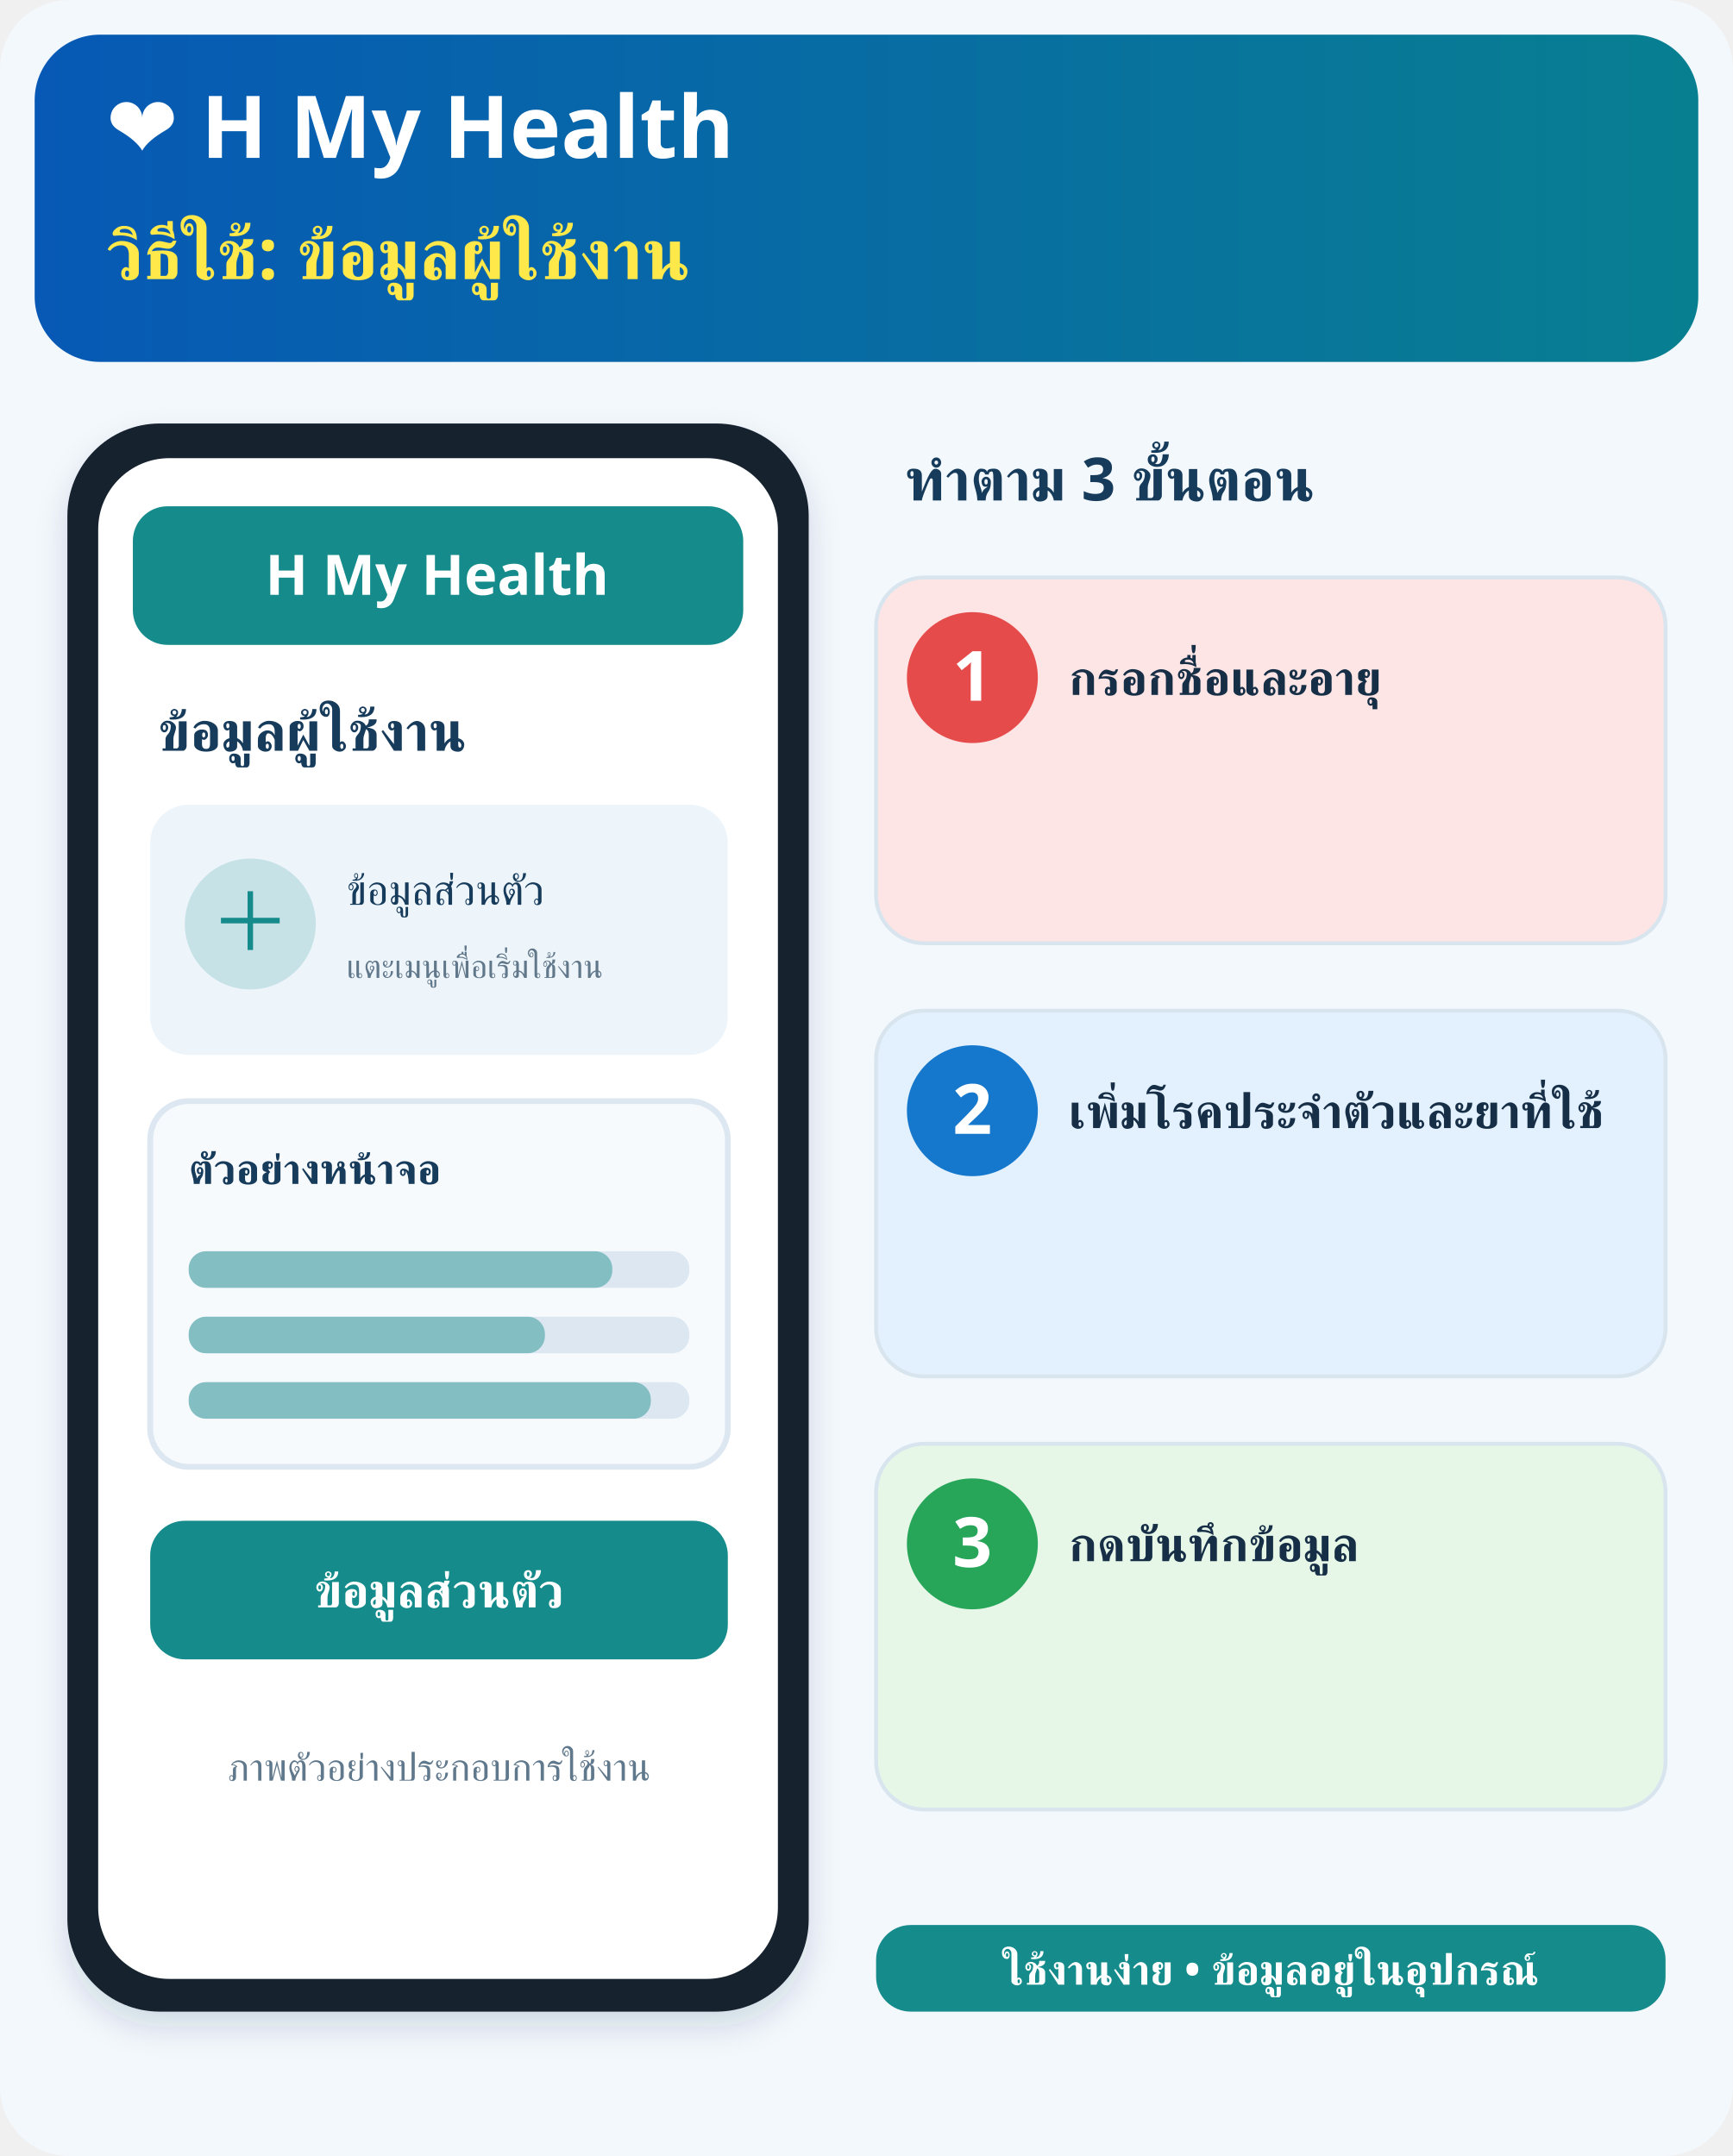
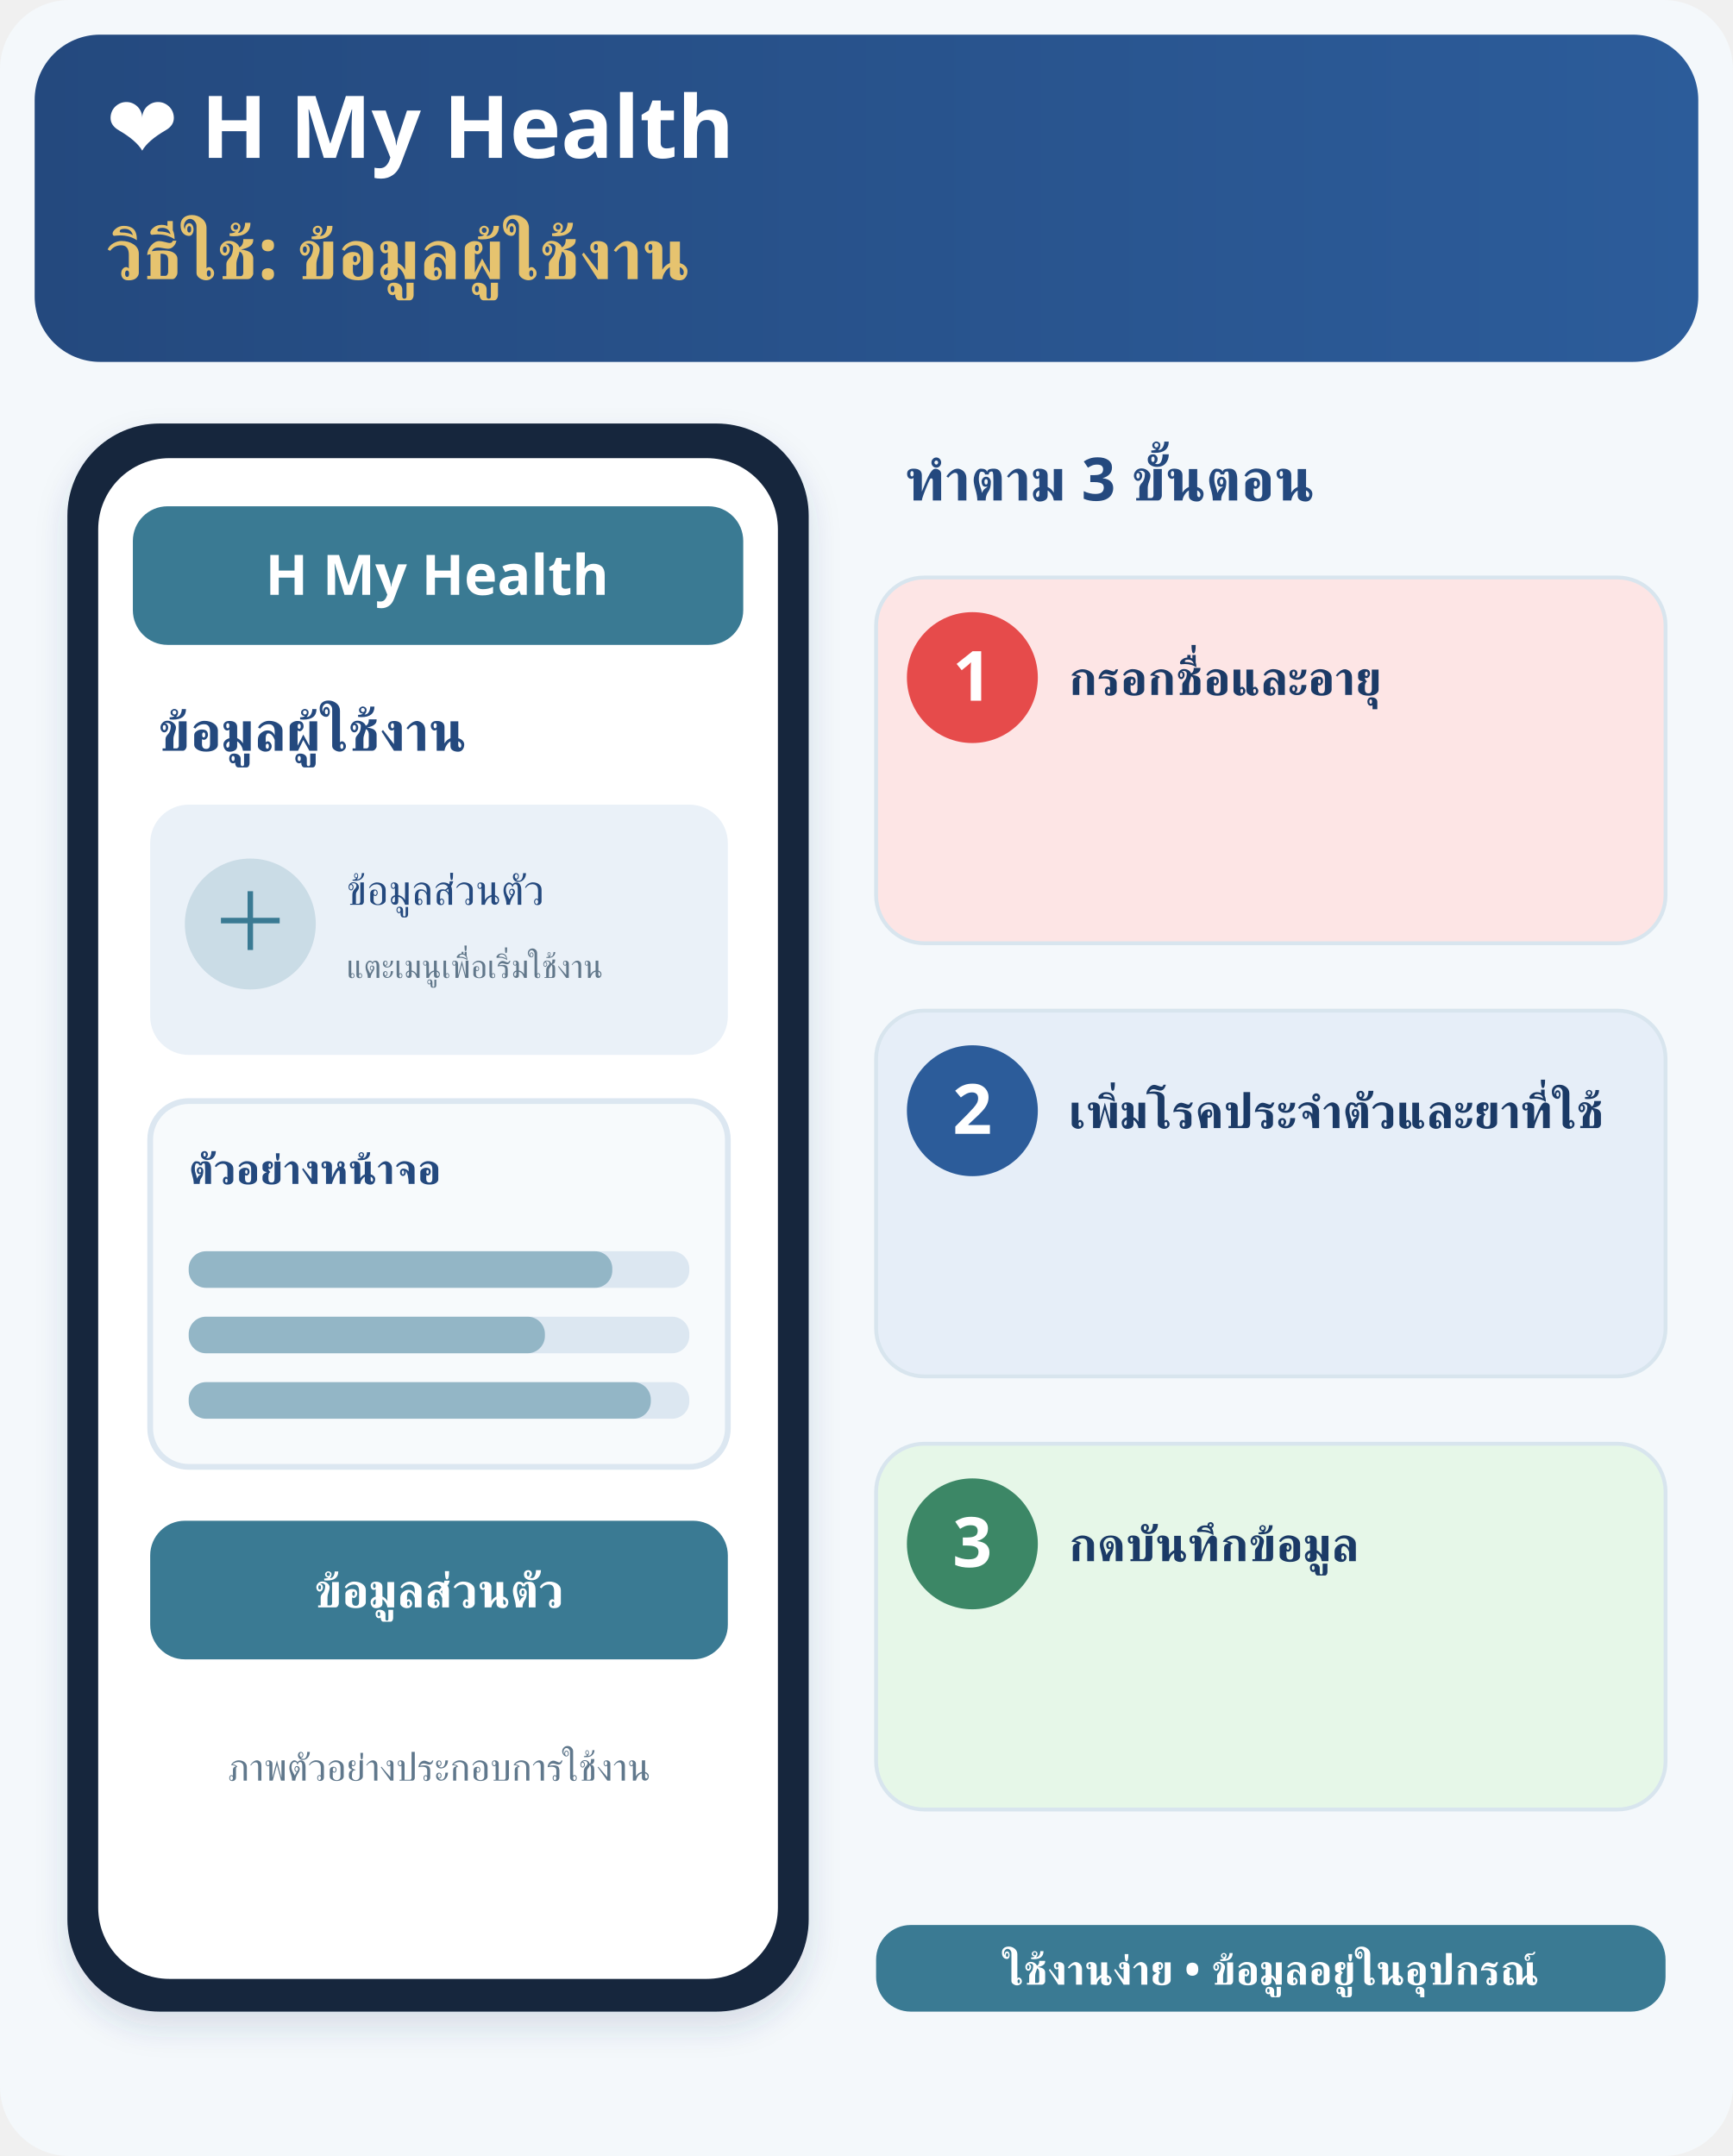
<svg xmlns="http://www.w3.org/2000/svg" width="900" height="1120" viewBox="0 0 900 1120">
  <defs>
    <linearGradient id="head" x1="0" y1="0" x2="1" y2="0">
-       <stop stop-color="#0759b5" />
-       <stop offset="1" stop-color="#087f91" />
+       <stop stop-color="#24497e" />
+       <stop offset="1" stop-color="#2c5c9a" />
    </linearGradient>
    <filter id="sh">
-       <feDropShadow dx="0" dy="8" stdDeviation="8" flood-color="#173b5b" flood-opacity=".15" />
+       <feDropShadow dx="0" dy="8" stdDeviation="8" flood-color="#24497e" flood-opacity=".15" />
    </filter>
  </defs>
-   <rect width="900" height="1120" rx="36" fill="#f3f8fc" />
+   <rect width="900" height="1120" rx="36" fill="#f4f8fb" />
  <rect x="18" y="18" width="864" height="170" rx="34" fill="url(#head)" />
  <text x="55" y="82" font-size="45" font-weight="bold" fill="#fff" font-family="sans-serif">❤️ H My Health</text>
-   <text x="55" y="145" font-size="37" font-weight="bold" fill="#ffe84a" font-family="sans-serif">วิธีใช้: ข้อมูลผู้ใช้งาน</text>
-   <rect x="35" y="220" width="385" height="825" rx="48" fill="#14202d" filter="url(#sh)" />
+   <text x="55" y="145" font-size="37" font-weight="bold" fill="#e6c36f" font-family="sans-serif">วิธีใช้: ข้อมูลผู้ใช้งาน</text>
+   <rect x="35" y="220" width="385" height="825" rx="48" fill="#16263d" filter="url(#sh)" />
  <rect x="51" y="238" width="353" height="790" rx="37" fill="#fff" />
-   <rect x="69" y="263" width="317" height="72" rx="18" fill="#168b8b" />
+   <rect x="69" y="263" width="317" height="72" rx="18" fill="#3a7a93" />
  <text x="227" y="309" text-anchor="middle" font-size="29" font-weight="bold" fill="#fff" font-family="sans-serif">H My Health</text>
-   <text x="82" y="390" font-size="29" font-weight="bold" fill="#173b5b" font-family="sans-serif">ข้อมูลผู้ใช้งาน</text>
-   <rect x="78" y="418" width="300" height="130" rx="20" fill="#edf5fb" />
-   <circle cx="130" cy="480" r="34" fill="#168b8b" opacity=".18" />
-   <text x="130" y="494" text-anchor="middle" font-size="42" fill="#168b8b" font-family="sans-serif">＋</text>
-   <text x="180" y="470" font-size="22" fill="#173b5b" font-family="sans-serif">ข้อมูลส่วนตัว</text>
+   <text x="82" y="390" font-size="29" font-weight="bold" fill="#24497e" font-family="sans-serif">ข้อมูลผู้ใช้งาน</text>
+   <rect x="78" y="418" width="300" height="130" rx="20" fill="#eaf1f8" />
+   <circle cx="130" cy="480" r="34" fill="#3a7a93" opacity=".18" />
+   <text x="130" y="494" text-anchor="middle" font-size="42" fill="#3a7a93" font-family="sans-serif">＋</text>
+   <text x="180" y="470" font-size="22" fill="#24497e" font-family="sans-serif">ข้อมูลส่วนตัว</text>
  <text x="180" y="508" font-size="17" fill="#61778a" font-family="sans-serif">แตะเมนูเพื่อเริ่มใช้งาน</text>
  <rect x="78" y="572" width="300" height="190" rx="20" fill="#f7fafc" stroke="#dce7f1" stroke-width="3" />
-   <text x="98" y="615" font-size="22" font-weight="bold" fill="#173b5b" font-family="sans-serif">ตัวอย่างหน้าจอ</text>
+   <text x="98" y="615" font-size="22" font-weight="bold" fill="#24497e" font-family="sans-serif">ตัวอย่างหน้าจอ</text>
  <rect x="98" y="650" width="260" height="19" rx="9" fill="#dce7f1" />
-   <rect x="98" y="650" width="220" height="19" rx="9" fill="#168b8b" opacity=".45" />
+   <rect x="98" y="650" width="220" height="19" rx="9" fill="#3a7a93" opacity=".45" />
  <rect x="98" y="684" width="260" height="19" rx="9" fill="#dce7f1" />
-   <rect x="98" y="684" width="185" height="19" rx="9" fill="#168b8b" opacity=".45" />
+   <rect x="98" y="684" width="185" height="19" rx="9" fill="#3a7a93" opacity=".45" />
  <rect x="98" y="718" width="260" height="19" rx="9" fill="#dce7f1" />
-   <rect x="98" y="718" width="240" height="19" rx="9" fill="#168b8b" opacity=".45" />
-   <rect x="78" y="790" width="300" height="72" rx="18" fill="#168b8b" />
+   <rect x="98" y="718" width="240" height="19" rx="9" fill="#3a7a93" opacity=".45" />
+   <rect x="78" y="790" width="300" height="72" rx="18" fill="#3a7a93" />
  <text x="228" y="835" text-anchor="middle" font-size="25" fill="#fff" font-weight="bold" font-family="sans-serif">ข้อมูลส่วนตัว</text>
  <text x="228" y="925" text-anchor="middle" font-size="20" fill="#60788c" font-family="sans-serif">ภาพตัวอย่างประกอบการใช้งาน</text>
-   <text x="470" y="260" font-size="31" font-weight="bold" fill="#173b5b" font-family="sans-serif">ทำตาม 3 ขั้นตอน</text>
+   <text x="470" y="260" font-size="31" font-weight="bold" fill="#24497e" font-family="sans-serif">ทำตาม 3 ขั้นตอน</text>
  <rect x="455" y="300" width="410" height="190" rx="25" fill="#fde5e5" stroke="#d8e5ee" stroke-width="2" />
  <circle cx="505" cy="352" r="34" fill="#e64b4b" />
  <text x="505" y="364" text-anchor="middle" font-size="36" font-weight="bold" fill="#fff" font-family="sans-serif">1</text>
-   <text x="555" y="361" font-size="25" font-weight="bold" fill="#172f46" font-family="sans-serif">กรอกชื่อและอายุ</text>
-   <rect x="455" y="525" width="410" height="190" rx="25" fill="#e3f1ff" stroke="#d8e5ee" stroke-width="2" />
-   <circle cx="505" cy="577" r="34" fill="#1678cc" />
+   <text x="555" y="361" font-size="25" font-weight="bold" fill="#1b3a66" font-family="sans-serif">กรอกชื่อและอายุ</text>
+   <rect x="455" y="525" width="410" height="190" rx="25" fill="#e6eef8" stroke="#d8e5ee" stroke-width="2" />
+   <circle cx="505" cy="577" r="34" fill="#2c5c9a" />
  <text x="505" y="589" text-anchor="middle" font-size="36" font-weight="bold" fill="#fff" font-family="sans-serif">2</text>
-   <text x="555" y="586" font-size="25" font-weight="bold" fill="#172f46" font-family="sans-serif">เพิ่มโรคประจำตัวและยาที่ใช้</text>
+   <text x="555" y="586" font-size="25" font-weight="bold" fill="#1b3a66" font-family="sans-serif">เพิ่มโรคประจำตัวและยาที่ใช้</text>
  <rect x="455" y="750" width="410" height="190" rx="25" fill="#e6f7e8" stroke="#d8e5ee" stroke-width="2" />
-   <circle cx="505" cy="802" r="34" fill="#27a65a" />
+   <circle cx="505" cy="802" r="34" fill="#3c8766" />
  <text x="505" y="814" text-anchor="middle" font-size="36" font-weight="bold" fill="#fff" font-family="sans-serif">3</text>
-   <text x="555" y="811" font-size="25" font-weight="bold" fill="#172f46" font-family="sans-serif">กดบันทึกข้อมูล</text>
-   <rect x="455" y="1000" width="410" height="45" rx="18" fill="#168b8b" />
+   <text x="555" y="811" font-size="25" font-weight="bold" fill="#1b3a66" font-family="sans-serif">กดบันทึกข้อมูล</text>
+   <rect x="455" y="1000" width="410" height="45" rx="18" fill="#3a7a93" />
  <text x="660" y="1031" text-anchor="middle" font-size="22" fill="#fff" font-weight="bold" font-family="sans-serif">ใช้งานง่าย • ข้อมูลอยู่ในอุปกรณ์</text>
</svg>
